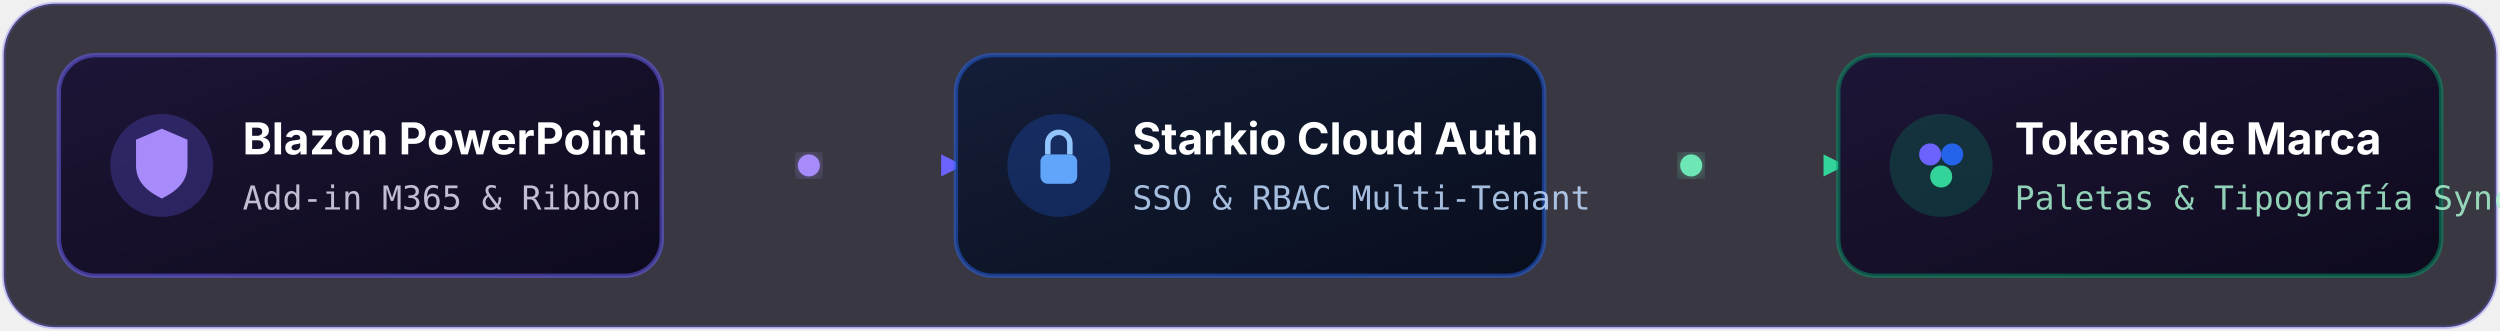
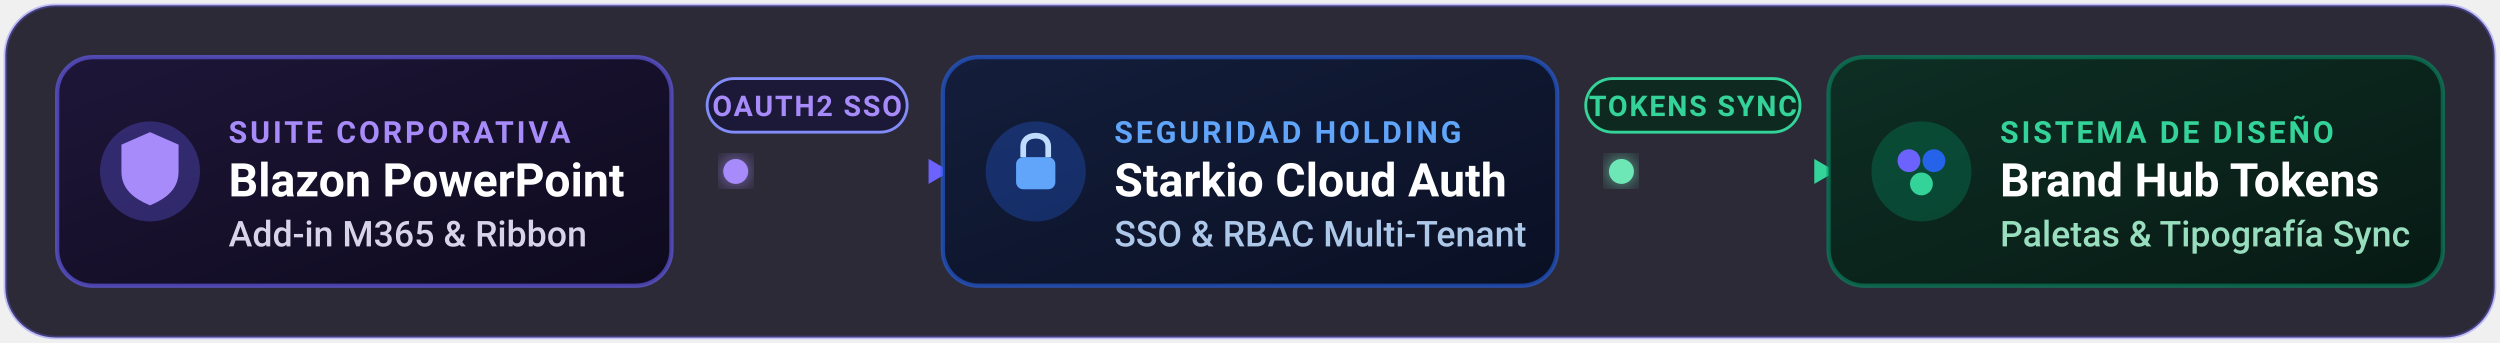
- <svg xmlns="http://www.w3.org/2000/svg" width="100%" height="90" viewBox="0 0 680 90" fill="none">
+ <svg xmlns="http://www.w3.org/2000/svg" width="100%" height="96" viewBox="0 0 700 96" fill="none">
  <defs>
    <linearGradient id="blzConnGrad" x1="0%" y1="0%" x2="100%" y2="0%">
      <stop offset="0%" stop-color="#6C63FF" />
      <stop offset="50%" stop-color="#2563EB" />
      <stop offset="100%" stop-color="#059669" />
    </linearGradient>
    <linearGradient id="blzBoxGrad1" x1="0%" y1="0%" x2="100%" y2="100%">
-       <stop offset="0%" stop-color="#1D1536" />
-       <stop offset="100%" stop-color="#0E0A1D" />
+       <stop offset="0%" stop-color="#1E1638" />
+       <stop offset="100%" stop-color="#0E0A1E" />
    </linearGradient>
    <linearGradient id="blzBoxGrad2" x1="0%" y1="0%" x2="100%" y2="100%">
-       <stop offset="0%" stop-color="#141E38" />
-       <stop offset="100%" stop-color="#090E1D" />
+       <stop offset="0%" stop-color="#141E3B" />
+       <stop offset="100%" stop-color="#0A1024" />
    </linearGradient>
-     <filter id="blzGlow" x="-10%" y="-10%" width="120%" height="120%">
+     <linearGradient id="blzBoxGrad3" x1="0%" y1="0%" x2="100%" y2="100%">
+       <stop offset="0%" stop-color="#0E2E24" />
+       <stop offset="100%" stop-color="#071A14" />
+     </linearGradient>
+     <filter id="blzGlow" x="-20%" y="-20%" width="140%" height="140%">
      <feGaussianBlur stdDeviation="3" result="blur" />
      <feComposite in="SourceGraphic" in2="blur" operator="over" />
    </filter>
  </defs>
-   <rect x="1" y="1" width="678" height="88" rx="14" fill="#0C0A17" fill-opacity="0.8" stroke="#6C63FF" stroke-width="1" stroke-opacity="0.3" />
-   <path d="M 180 45 L 260 45" stroke="url(#blzConnGrad)" stroke-width="2" stroke-dasharray="4 4" />
-   <path d="M 420 45 L 500 45" stroke="url(#blzConnGrad)" stroke-width="2" stroke-dasharray="4 4" />
-   <polygon points="256,42 262,45 256,48" fill="#6C63FF" />
-   <polygon points="496,42 502,45 496,48" fill="#34D399" />
-   <circle cx="220" cy="45" r="3" fill="#A78BFA" filter="url(#blzGlow)" />
-   <circle cx="460" cy="45" r="3" fill="#6EE7B7" filter="url(#blzGlow)" />
-   <g transform="translate(16, 15)">
-     <rect width="164" height="60" rx="10" fill="url(#blzBoxGrad1)" stroke="#6C63FF" stroke-width="1.2" stroke-opacity="0.5" />
-     <circle cx="28" cy="30" r="14" fill="#6C63FF" fill-opacity="0.25" />
-     <path d="M 28 20 L 35 23 V 30 C 35 34.5 32 37 28 39 C 24 37 21 34.5 21 30 V 23 Z" fill="#A78BFA" />
-     <text x="50" y="27" fill="#FFFFFF" font-family="Inter, sans-serif" font-weight="700" font-size="12">Blazon PowerPoint</text>
-     <text x="50" y="42" fill="#EDE9FE" font-family="JetBrains Mono, monospace" font-size="9" opacity="0.8">Add-in M365 &amp; Ribbon</text>
+   <rect x="1.5" y="1.5" width="697" height="93" rx="14" fill="#0A0817" fill-opacity="0.85" stroke="#6C63FF" stroke-width="1" stroke-opacity="0.35" />
+   <path d="M 188 48 L 264 48" stroke="url(#blzConnGrad)" stroke-width="2.5" stroke-dasharray="4 3" />
+   <path d="M 436 48 L 512 48" stroke="url(#blzConnGrad)" stroke-width="2.5" stroke-dasharray="4 3" />
+   <polygon points="260,44.5 266,48 260,51.5" fill="#6C63FF" />
+   <polygon points="508,44.5 514,48 508,51.5" fill="#34D399" />
+   <circle cx="206" cy="48" r="3.5" fill="#A78BFA" filter="url(#blzGlow)" />
+   <circle cx="454" cy="48" r="3.5" fill="#6EE7B7" filter="url(#blzGlow)" />
+   <rect x="198" y="22" width="56" height="15" rx="7.5" fill="#1C1838" stroke="#818CF8" stroke-width="0.8" />
+   <text x="226" y="32.5" text-anchor="middle" fill="#A78BFA" font-family="system-ui, -apple-system, 'Segoe UI', Roboto, sans-serif" font-size="8" font-weight="700" letter-spacing="0.5">OAUTH2 SSO</text>
+   <rect x="444" y="22" width="60" height="15" rx="7.5" fill="#0E2A20" stroke="#34D399" stroke-width="0.8" />
+   <text x="474" y="32.5" text-anchor="middle" fill="#34D399" font-family="system-ui, -apple-system, 'Segoe UI', Roboto, sans-serif" font-size="8" font-weight="700" letter-spacing="0.5">TOKENS SYNC</text>
+   <g transform="translate(16, 16)">
+     <rect width="172" height="64" rx="10" fill="url(#blzBoxGrad1)" stroke="#6C63FF" stroke-width="1.2" stroke-opacity="0.6" />
+     <circle cx="26" cy="32" r="14" fill="#6C63FF" fill-opacity="0.3" />
+     <path d="M 26 21 L 34 24.5 V 32 C 34 36.8 30.8 39.5 26 41.5 C 21.2 39.5 18 36.8 18 32 V 24.5 Z" fill="#A78BFA" />
+     <text x="48" y="24" fill="#A78BFA" font-family="system-ui, -apple-system, 'Segoe UI', Roboto, sans-serif" font-size="8.5" font-weight="700" letter-spacing="0.8">SUITE CORPORATIVA</text>
+     <text x="48" y="39" fill="#FFFFFF" font-family="system-ui, -apple-system, 'Segoe UI', Roboto, sans-serif" font-size="13" font-weight="700">Blazon PowerPoint</text>
+     <text x="48" y="53" fill="#EDE9FE" font-family="system-ui, -apple-system, 'Segoe UI', Roboto, sans-serif" font-size="10" font-weight="500" opacity="0.9">Add-in M365 &amp; Ribbon</text>
  </g>
-   <g transform="translate(260, 15)">
-     <rect width="160" height="60" rx="10" fill="url(#blzBoxGrad2)" stroke="#2563EB" stroke-width="1.2" stroke-opacity="0.5" />
-     <circle cx="28" cy="30" r="14" fill="#2563EB" fill-opacity="0.25" />
-     <rect x="23" y="27" width="10" height="8" rx="2" fill="#60A5FA" />
-     <path d="M 25 27 V 24 C 25 22.3 26.3 21 28 21 C 29.7 21 31 22.3 31 24 V 27" stroke="#93C5FD" stroke-width="1.5" fill="none" />
-     <text x="48" y="27" fill="#FFFFFF" font-family="Inter, sans-serif" font-weight="700" font-size="12">Starkio Cloud Auth</text>
-     <text x="48" y="42" fill="#BFDBFE" font-family="JetBrains Mono, monospace" font-size="9" opacity="0.85">SSO &amp; RBAC Multi-Tenant</text>
+   <g transform="translate(264, 16)">
+     <rect width="172" height="64" rx="10" fill="url(#blzBoxGrad2)" stroke="#2563EB" stroke-width="1.2" stroke-opacity="0.6" />
+     <circle cx="26" cy="32" r="14" fill="#2563EB" fill-opacity="0.3" />
+     <rect x="20.5" y="28" width="11" height="9" rx="2" fill="#60A5FA" />
+     <path d="M 22.5 28 V 25 C 22.5 23.3 23.8 22 26 22 C 28.2 22 29.5 23.3 29.5 25 V 28" stroke="#BFDBFE" stroke-width="1.6" fill="none" />
+     <text x="48" y="24" fill="#60A5FA" font-family="system-ui, -apple-system, 'Segoe UI', Roboto, sans-serif" font-size="8.5" font-weight="700" letter-spacing="0.8">SEGURIDAD HOLDING</text>
+     <text x="48" y="39" fill="#FFFFFF" font-family="system-ui, -apple-system, 'Segoe UI', Roboto, sans-serif" font-size="13" font-weight="700">Starkio Cloud Auth</text>
+     <text x="48" y="53" fill="#BFDBFE" font-family="system-ui, -apple-system, 'Segoe UI', Roboto, sans-serif" font-size="10" font-weight="500" opacity="0.9">SSO &amp; RBAC Multi-Tenant</text>
  </g>
-   <g transform="translate(500, 15)">
-     <rect width="164" height="60" rx="10" fill="url(#blzBoxGrad1)" stroke="#059669" stroke-width="1.2" stroke-opacity="0.5" />
-     <circle cx="28" cy="30" r="14" fill="#059669" fill-opacity="0.25" />
-     <circle cx="25" cy="27" r="3" fill="#6C63FF" />
-     <circle cx="31" cy="27" r="3" fill="#2563EB" />
-     <circle cx="28" cy="33" r="3" fill="#34D399" />
-     <text x="48" y="27" fill="#FFFFFF" font-family="Inter, sans-serif" font-weight="700" font-size="12">Tokens de Marca</text>
-     <text x="48" y="42" fill="#A7F3D0" font-family="JetBrains Mono, monospace" font-size="9" opacity="0.85">Paletas &amp; Tipografía Sync</text>
+   <g transform="translate(512, 16)">
+     <rect width="172" height="64" rx="10" fill="url(#blzBoxGrad3)" stroke="#059669" stroke-width="1.2" stroke-opacity="0.55" />
+     <circle cx="26" cy="32" r="14" fill="#059669" fill-opacity="0.3" />
+     <circle cx="22.5" cy="29" r="3.2" fill="#6C63FF" />
+     <circle cx="29.5" cy="29" r="3.2" fill="#2563EB" />
+     <circle cx="26" cy="35.5" r="3.2" fill="#34D399" />
+     <text x="48" y="24" fill="#34D399" font-family="system-ui, -apple-system, 'Segoe UI', Roboto, sans-serif" font-size="8.5" font-weight="700" letter-spacing="0.8">SISTEMA DE DISEÑO</text>
+     <text x="48" y="39" fill="#FFFFFF" font-family="system-ui, -apple-system, 'Segoe UI', Roboto, sans-serif" font-size="13" font-weight="700">Brand Hub Tokens</text>
+     <text x="48" y="53" fill="#A7F3D0" font-family="system-ui, -apple-system, 'Segoe UI', Roboto, sans-serif" font-size="10" font-weight="500" opacity="0.9">Paletas &amp; Tipografía Sync</text>
  </g>
</svg>
